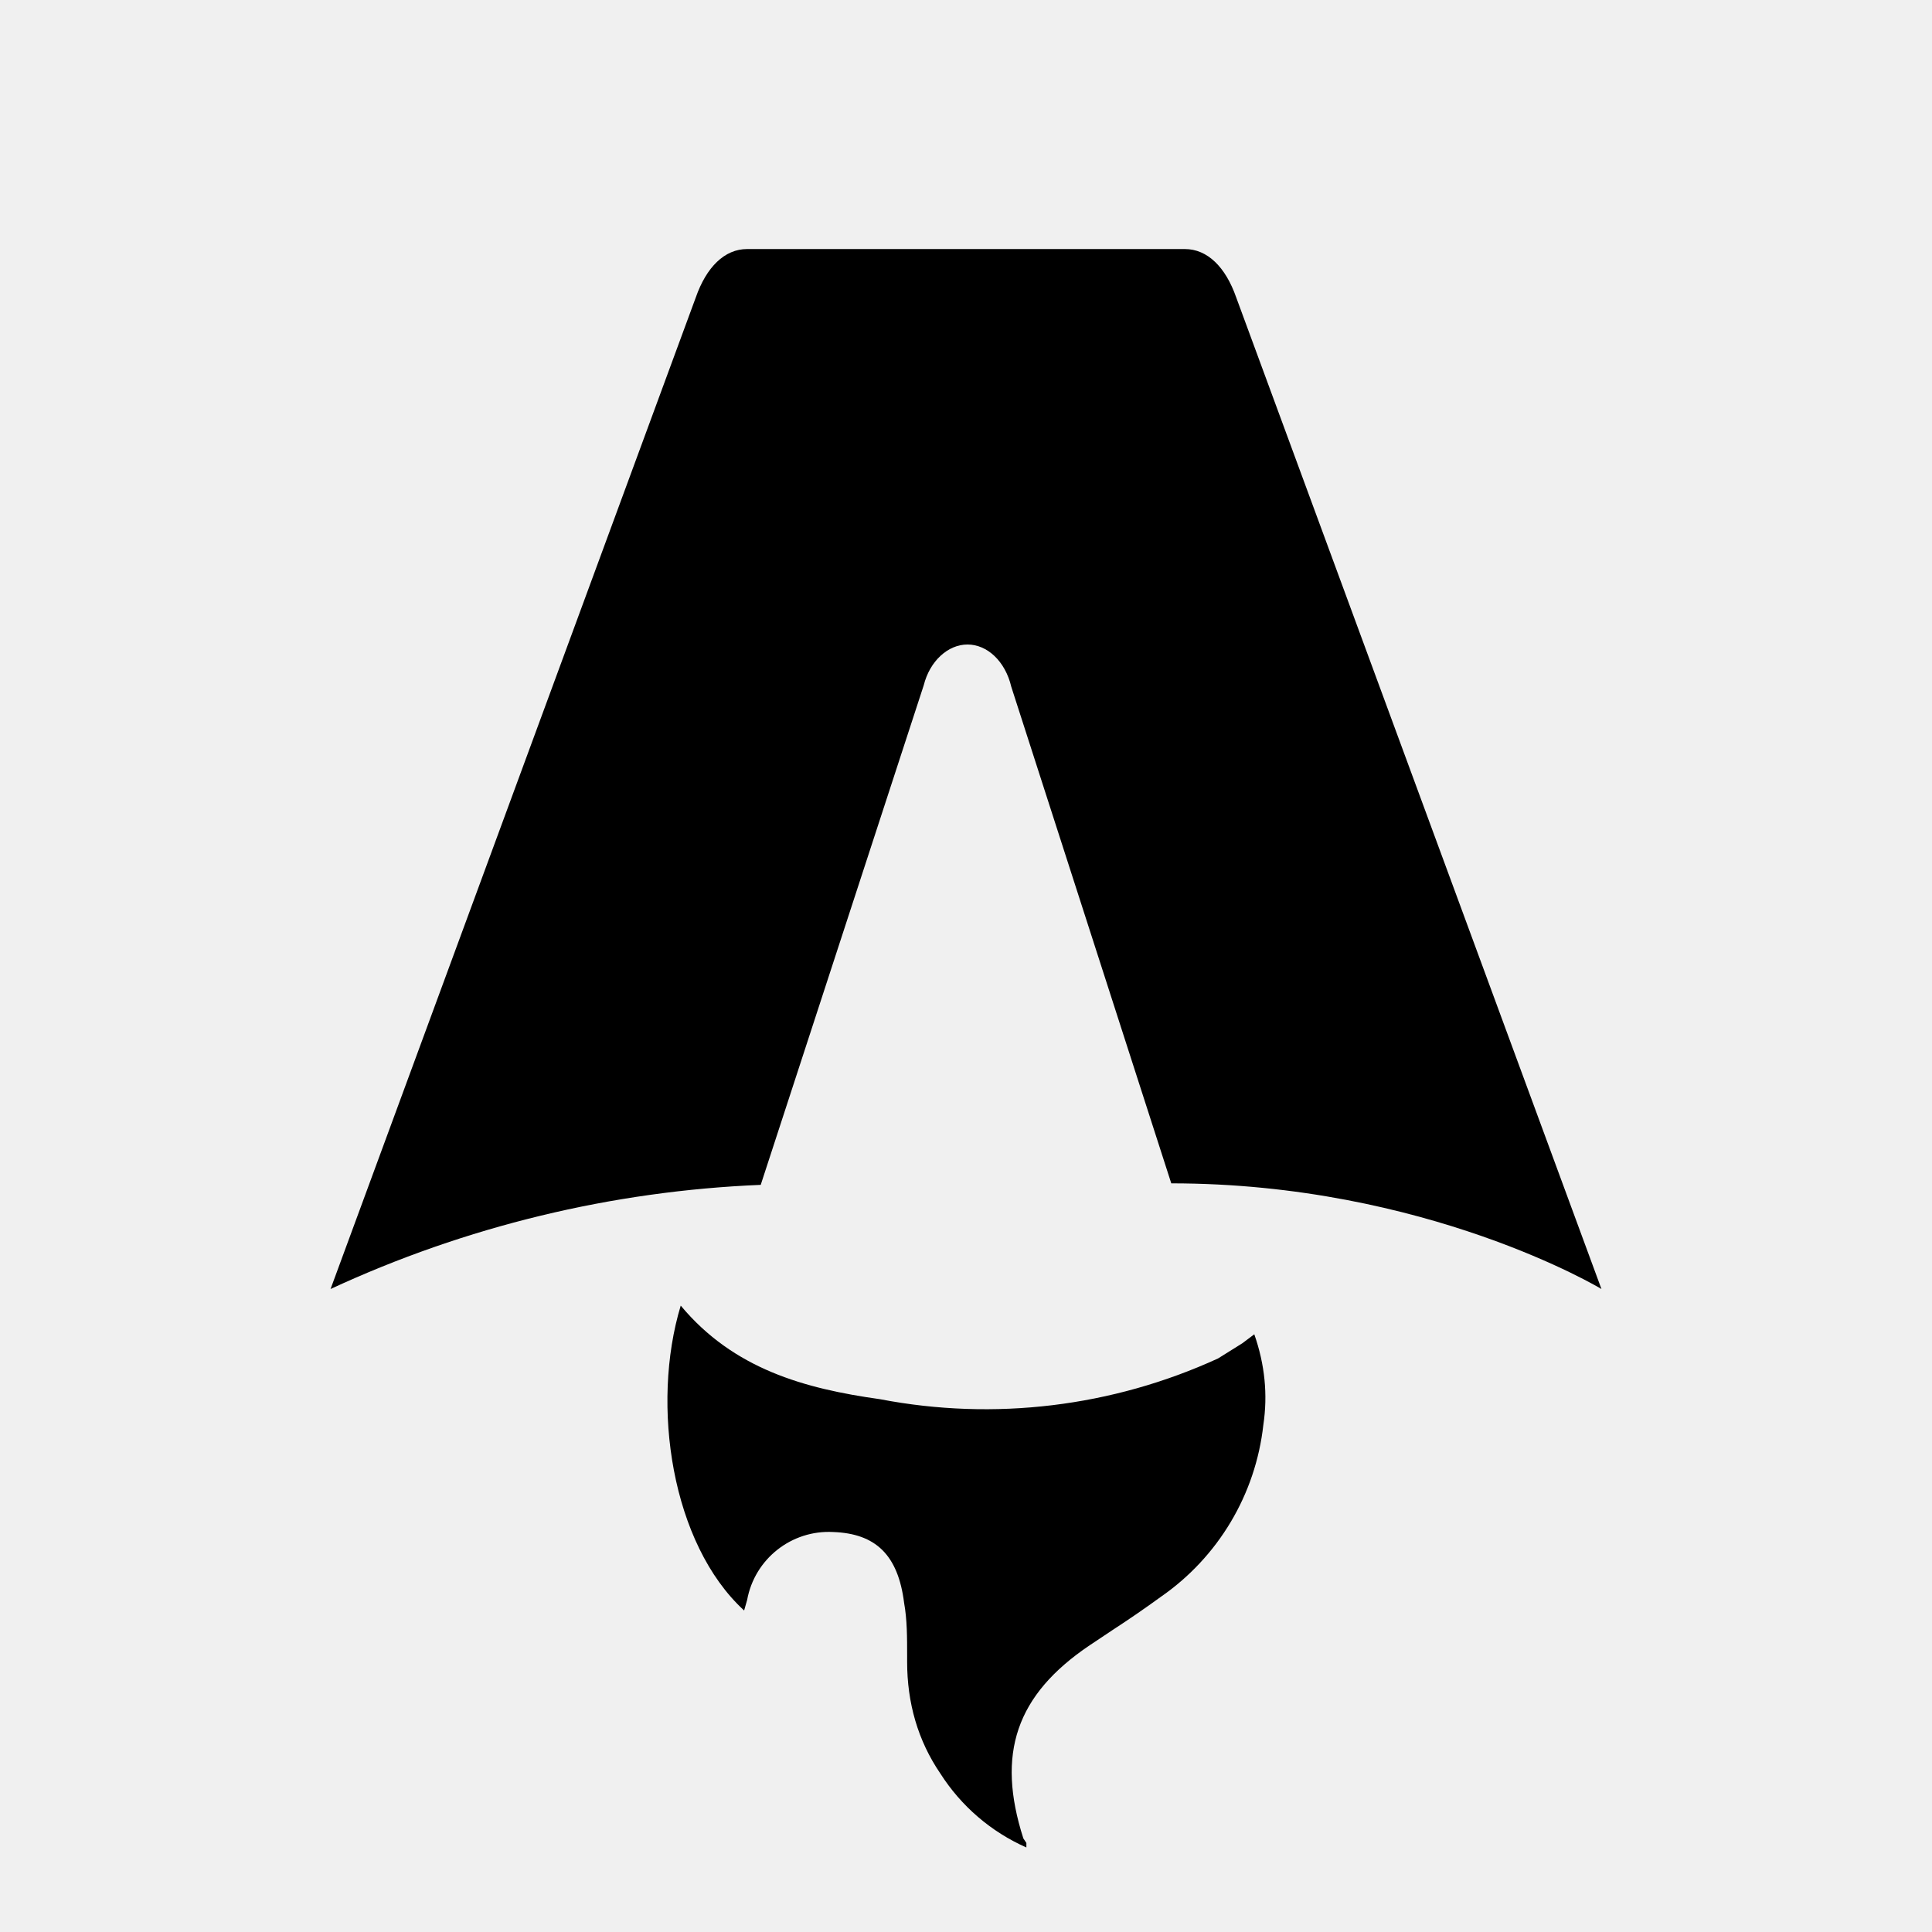
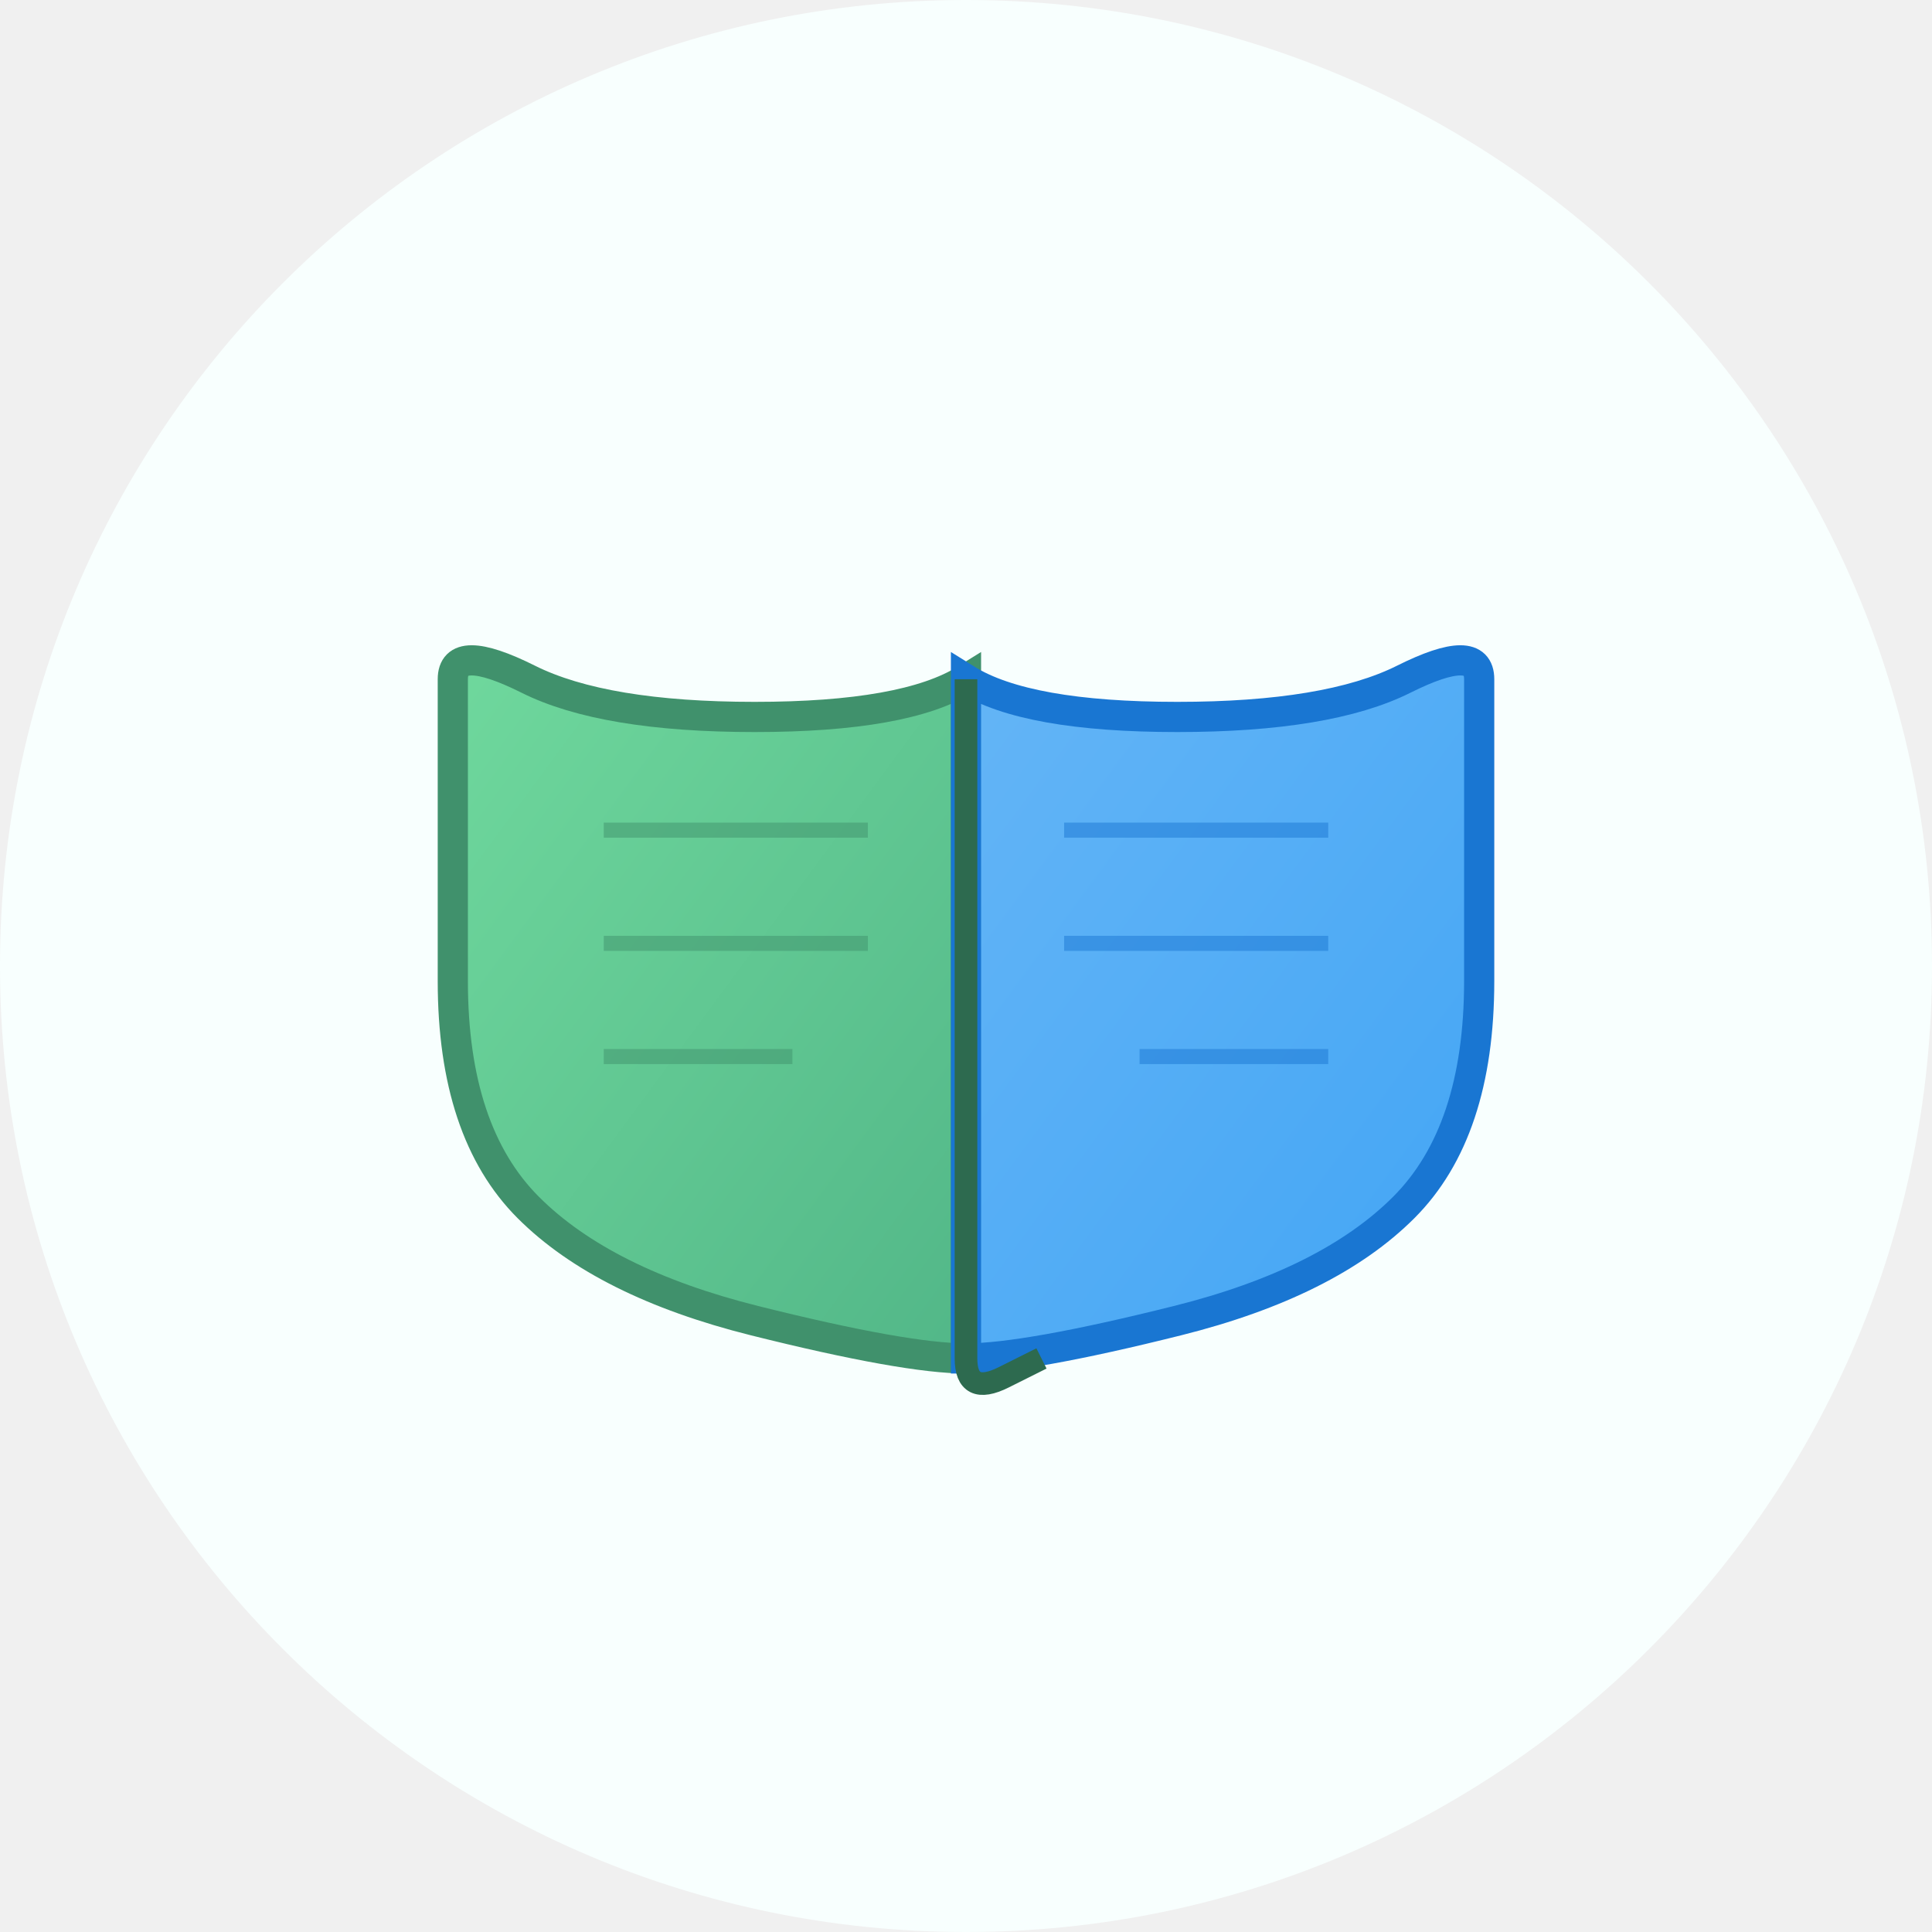
- <svg xmlns="http://www.w3.org/2000/svg" fill="none" viewBox="0 0 128 128">
-   <path d="M50.4 78.5a75.1 75.1 0 0 0-28.5 6.9l24.2-65.7c.7-2 1.9-3.2 3.4-3.2h29c1.5 0 2.7 1.2 3.4 3.2l24.2 65.7s-11.6-7-28.5-7L67 45.5c-.4-1.7-1.6-2.8-2.9-2.8-1.3 0-2.5 1.1-2.9 2.7L50.4 78.5Zm-1.1 28.2Zm-4.2-20.2c-2 6.6-.6 15.8 4.2 20.2a17.5 17.5 0 0 1 .2-.7 5.5 5.5 0 0 1 5.7-4.5c2.8.1 4.3 1.5 4.7 4.7.2 1.1.2 2.3.2 3.5v.4c0 2.7.7 5.2 2.2 7.4a13 13 0 0 0 5.7 4.9v-.3l-.2-.3c-1.8-5.6-.5-9.5 4.4-12.8l1.5-1a73 73 0 0 0 3.2-2.2 16 16 0 0 0 6.8-11.4c.3-2 .1-4-.6-6l-.8.6-1.6 1a37 37 0 0 1-22.4 2.7c-5-.7-9.7-2-13.2-6.2Z" />
-   <style>
-         path { fill: #000; }
-         @media (prefers-color-scheme: dark) {
-             path { fill: #FFF; }
-         }
-     </style>
+ <svg xmlns="http://www.w3.org/2000/svg" viewBox="0 0 512 512">
+   <defs>
+     <linearGradient id="pageGradient1" x1="0%" y1="0%" x2="100%" y2="100%">
+       <stop offset="0%" style="stop-color:#6fd89d;stop-opacity:1" />
+       <stop offset="100%" style="stop-color:#52b788;stop-opacity:1" />
+     </linearGradient>
+     <linearGradient id="pageGradient2" x1="0%" y1="0%" x2="100%" y2="100%">
+       <stop offset="0%" style="stop-color:#64B5F6;stop-opacity:1" />
+       <stop offset="100%" style="stop-color:#42A5F5;stop-opacity:1" />
+     </linearGradient>
+   </defs>
+   <circle cx="256" cy="256" r="256" fill="#f8fffe" />
+   <path d="M 120 180 Q 120 220 120 260 Q 120 300 140 320 Q 160 340 200 350 Q 240 360 256 360 L 256 180 Q 240 190 200 190 Q 160 190 140 180 Q 120 170 120 180 Z" fill="url(#pageGradient1)" stroke="#40916c" stroke-width="8" />
+   <path d="M 392 180 Q 392 220 392 260 Q 392 300 372 320 Q 352 340 312 350 Q 272 360 256 360 L 256 180 Q 272 190 312 190 Q 352 190 372 180 Q 392 170 392 180 Z" fill="url(#pageGradient2)" stroke="#1976D2" stroke-width="8" />
+   <path d="M 256 180 L 256 360 Q 256 370 266 365 Q 276 360 276 360" fill="none" stroke="#2d6a4f" stroke-width="6" />
+   <line x1="160" y1="220" x2="230" y2="220" stroke="#40916c" stroke-width="4" opacity="0.5" />
+   <line x1="160" y1="250" x2="230" y2="250" stroke="#40916c" stroke-width="4" opacity="0.5" />
+   <line x1="160" y1="280" x2="210" y2="280" stroke="#40916c" stroke-width="4" opacity="0.5" />
+   <line x1="282" y1="220" x2="352" y2="220" stroke="#1976D2" stroke-width="4" opacity="0.5" />
+   <line x1="282" y1="250" x2="352" y2="250" stroke="#1976D2" stroke-width="4" opacity="0.5" />
+   <line x1="302" y1="280" x2="352" y2="280" stroke="#1976D2" stroke-width="4" opacity="0.5" />
</svg>
